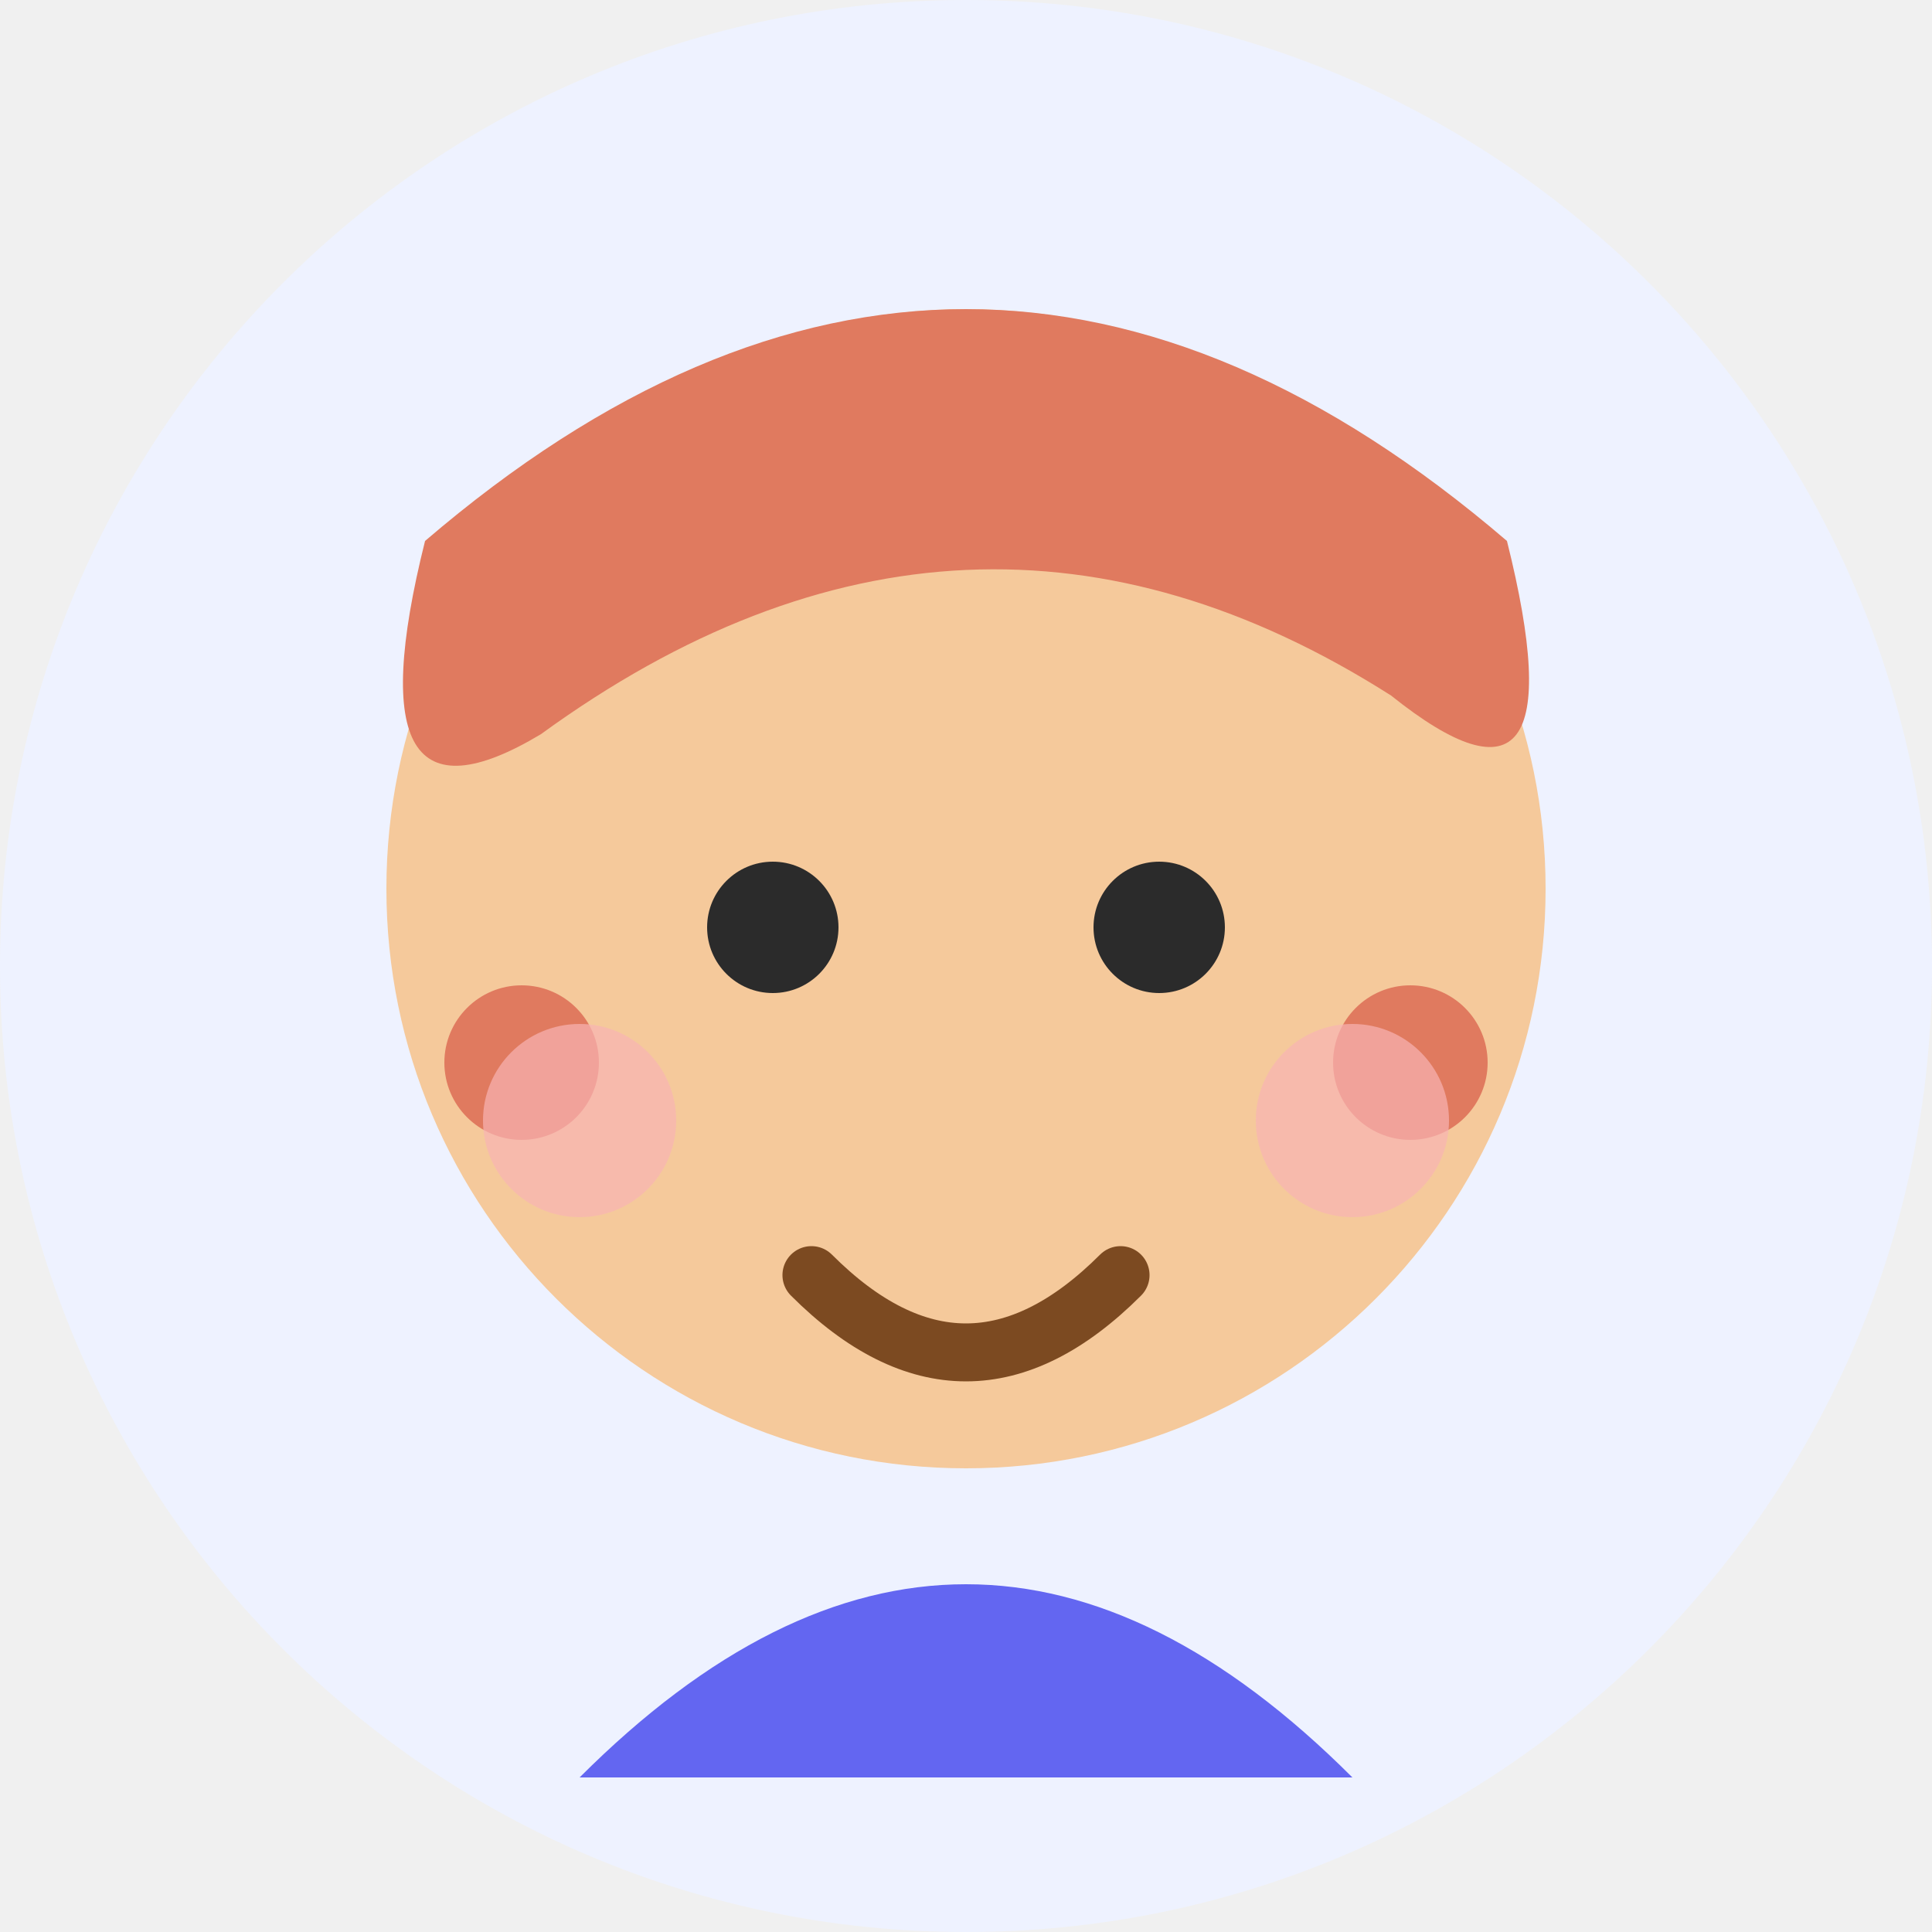
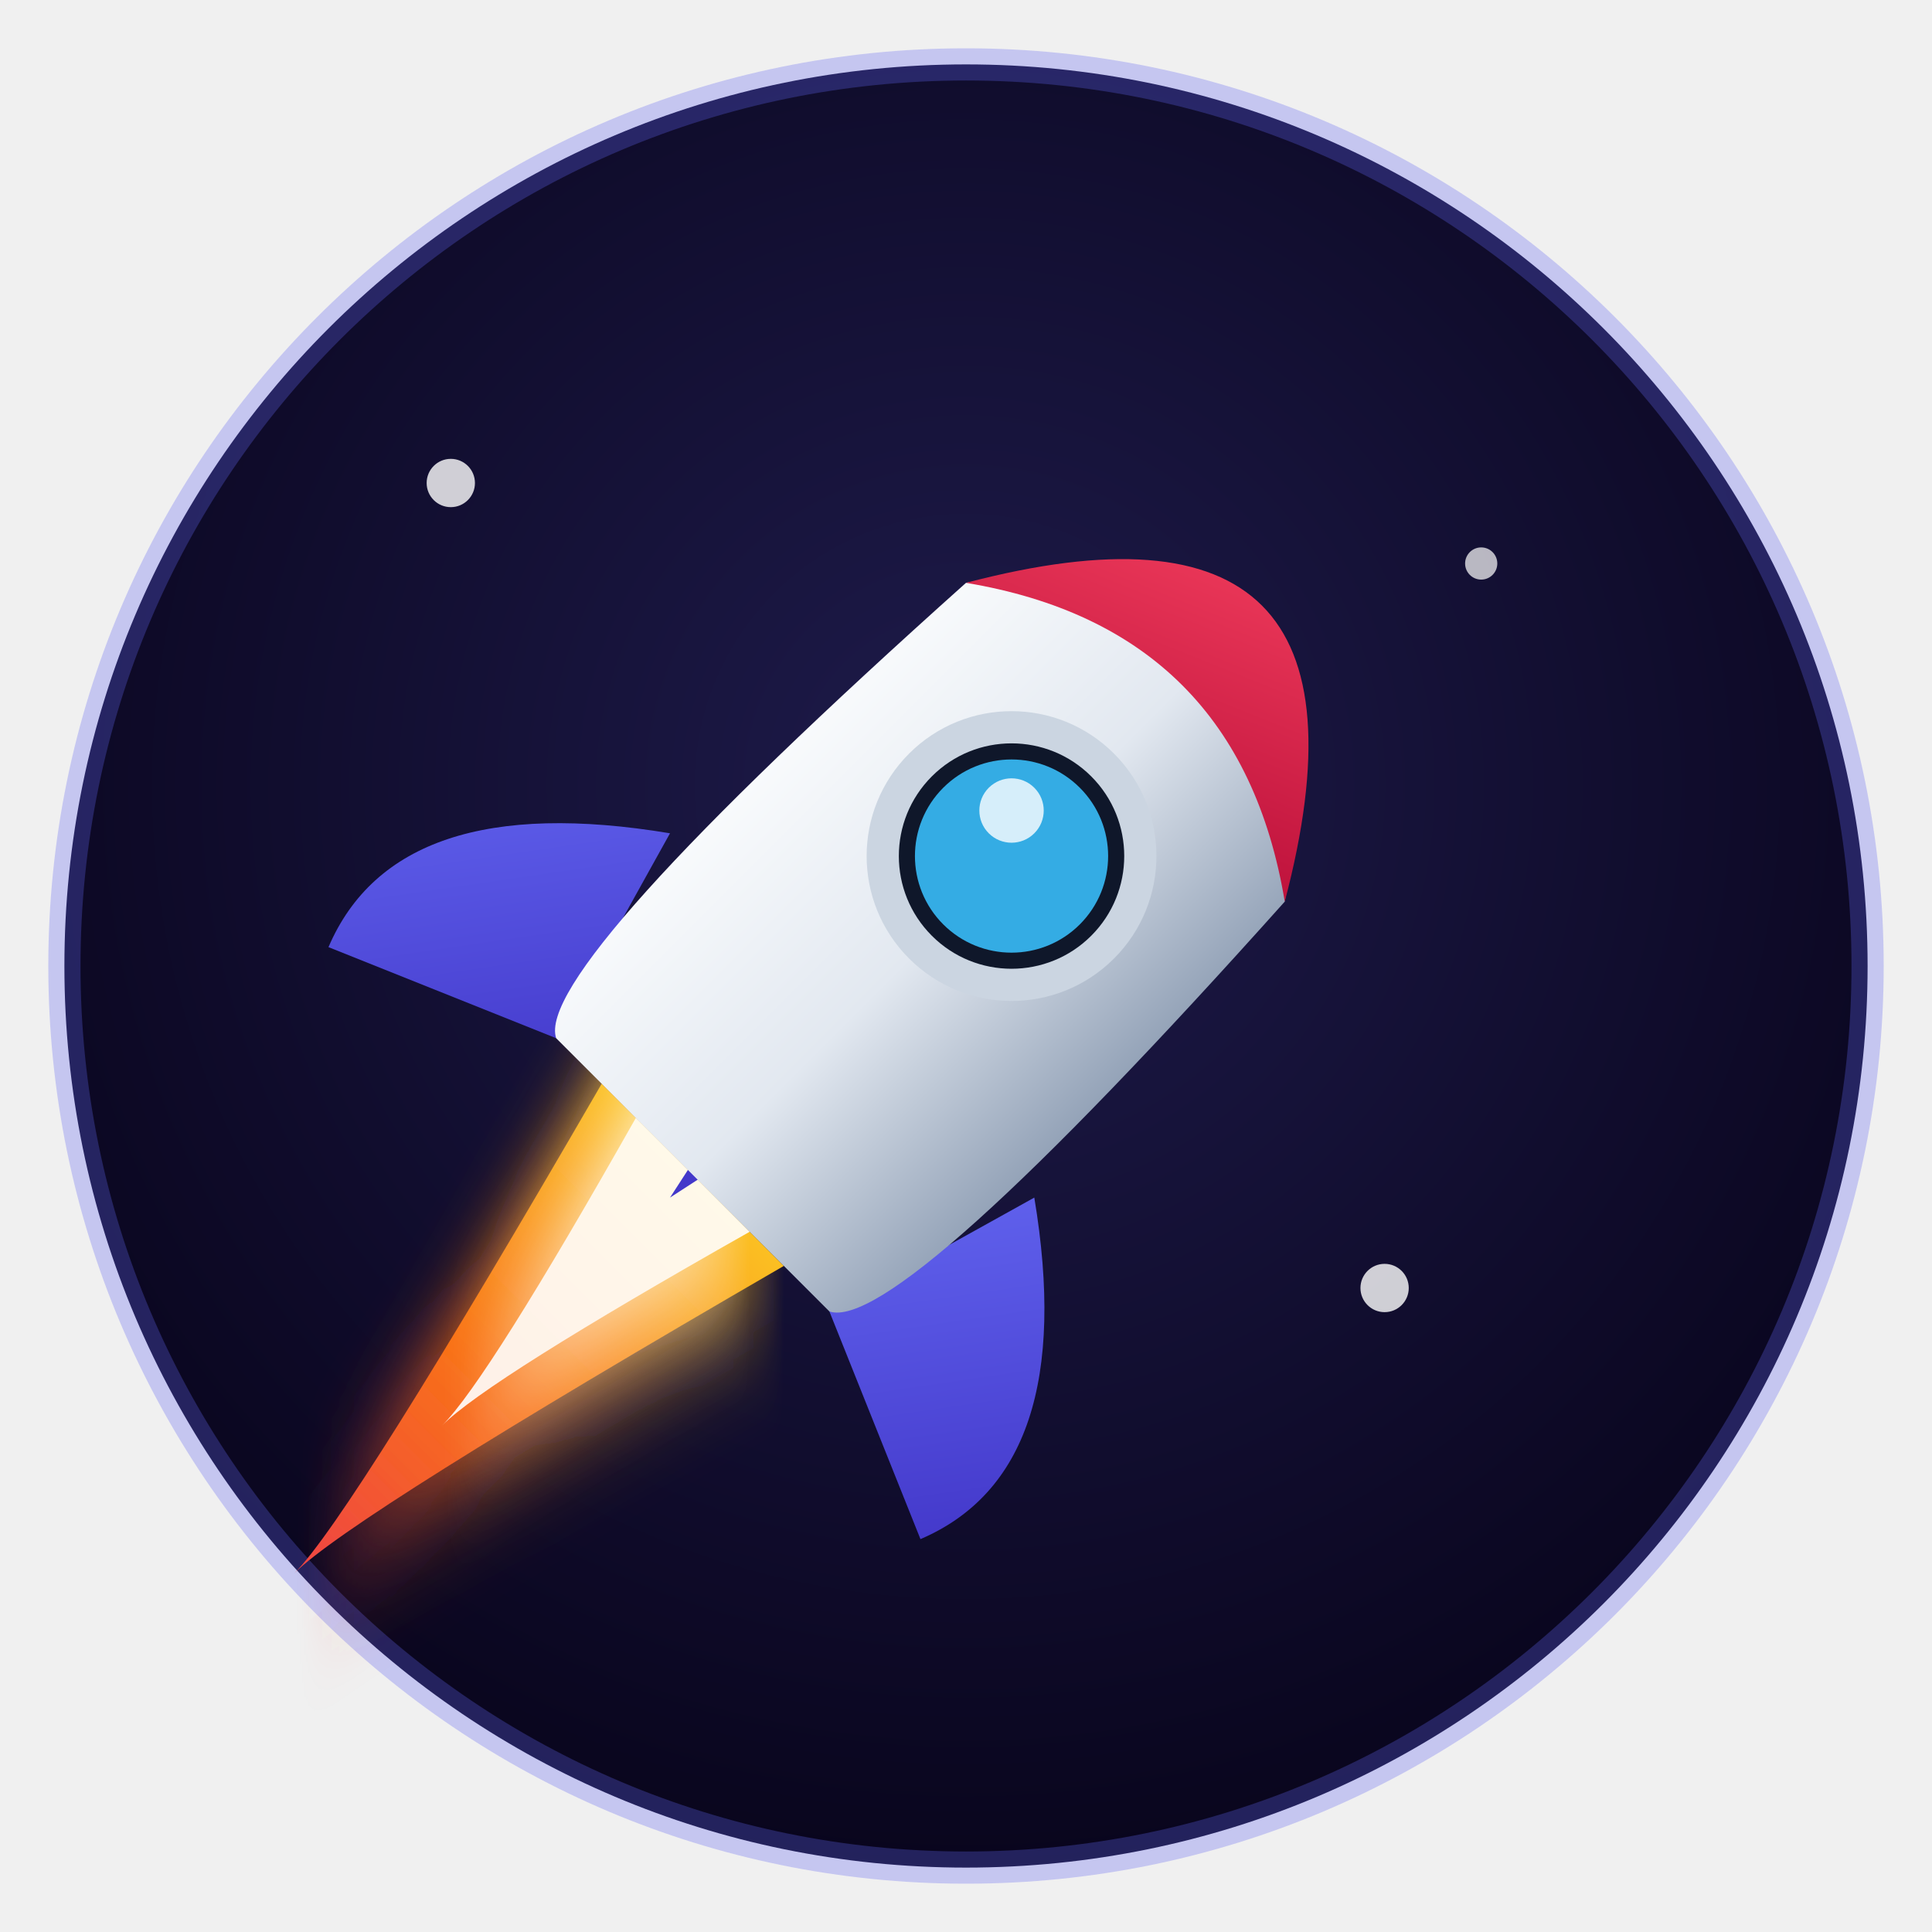
- <svg xmlns="http://www.w3.org/2000/svg" viewBox="0 0 100 100">
-   <rect width="100" height="100" rx="50" fill="#EEF2FF" />
-   <circle cx="50" cy="46" r="30" fill="#F5C99B" />
-   <path d="M22 28 Q50 4 78 28 Q82 44 72 36 Q50 22 28 38 Q18 44 22 28 Z" fill="#E07A5F" />
-   <circle cx="27" cy="55" r="4" fill="#E07A5F" />
-   <circle cx="73" cy="55" r="4" fill="#E07A5F" />
-   <circle cx="40" cy="48" r="3.4" fill="#2B2B2B" />
-   <circle cx="60" cy="48" r="3.4" fill="#2B2B2B" />
-   <circle cx="30" cy="58" r="5" fill="#F8B4B4" opacity=".7" />
-   <circle cx="70" cy="58" r="5" fill="#F8B4B4" opacity=".7" />
-   <path d="M42 66 Q50 74 58 66" stroke="#7C4A21" stroke-width="3" fill="none" stroke-linecap="round" />
-   <path d="M30 92 Q50 72 70 92 Z" fill="#6366F1" />
+ <svg xmlns="http://www.w3.org/2000/svg" viewBox="0 0 120 120" width="100%" height="100%">
+   <defs>
+     <radialGradient id="bgGrad2" cx="50%" cy="40%" r="60%">
+       <stop offset="0%" stop-color="#1e1b4b" />
+       <stop offset="100%" stop-color="#09051d" />
+     </radialGradient>
+     <linearGradient id="rocketBody" x1="0%" y1="0%" x2="100%" y2="0%">
+       <stop offset="0%" stop-color="#f8fafc" />
+       <stop offset="50%" stop-color="#e2e8f0" />
+       <stop offset="100%" stop-color="#94a3b8" />
+     </linearGradient>
+     <linearGradient id="rocketTip" x1="0%" y1="0%" x2="100%" y2="100%">
+       <stop offset="0%" stop-color="#f43f5e" />
+       <stop offset="100%" stop-color="#be123c" />
+     </linearGradient>
+     <linearGradient id="rocketFin" x1="0%" y1="0%" x2="100%" y2="100%">
+       <stop offset="0%" stop-color="#6366f1" />
+       <stop offset="100%" stop-color="#4338ca" />
+     </linearGradient>
+     <linearGradient id="flameGrad" x1="0%" y1="0%" x2="0%" y2="100%">
+       <stop offset="0%" stop-color="#fbbf24" />
+       <stop offset="50%" stop-color="#f97316" />
+       <stop offset="100%" stop-color="#ef4444" />
+     </linearGradient>
+     <filter id="glow2" x="-20%" y="-20%" width="140%" height="140%">
+       <feGaussianBlur stdDeviation="3" result="blur" />
+       <feComposite in="SourceGraphic" in2="blur" operator="over" />
+     </filter>
+   </defs>
+   <circle cx="60" cy="60" r="56" fill="url(#bgGrad2)" stroke="rgba(99,102,241,0.3)" stroke-width="2" />
+   <circle cx="28" cy="30" r="1.5" fill="#ffffff" opacity="0.8" />
+   <circle cx="92" cy="35" r="1" fill="#ffffff" opacity="0.7" />
+   <circle cx="34" cy="85" r="1" fill="#ffffff" opacity="0.6" />
+   <circle cx="86" cy="80" r="1.5" fill="#ffffff" opacity="0.8" />
+   <g transform="translate(60, 56) rotate(45) translate(-60, -56)">
+     <path d="M52,80 Q60,110 60,115 Q60,110 68,80 Z" fill="url(#flameGrad)" filter="url(#glow2)" />
+     <path d="M55,80 Q60,98 60,102 Q60,98 65,80 Z" fill="#ffffff" opacity="0.9" filter="url(#glow2)" />
+     <path d="M44,66 Q30,76 34,86 L48,80 Z" fill="url(#rocketFin)" />
+     <path d="M76,66 Q90,76 86,86 L72,80 Z" fill="url(#rocketFin)" />
+     <path d="M57,68 L63,68 L60,82 Z" fill="#4338ca" />
+     <path d="M46,42 Q44,78 48,80 L72,80 Q76,78 74,42 Q60,22 46,42 Z" fill="url(#rocketBody)" />
+     <path d="M46,42 Q60,18 74,42 Q60,32 46,42 Z" fill="url(#rocketTip)" />
+     <circle cx="60" cy="52" r="8" fill="#0f172a" stroke="#cbd5e1" stroke-width="2" />
+     <circle cx="60" cy="52" r="6" fill="#38bdf8" opacity="0.9" />
+     <circle cx="58" cy="50" r="2" fill="#ffffff" opacity="0.8" />
+   </g>
</svg>
